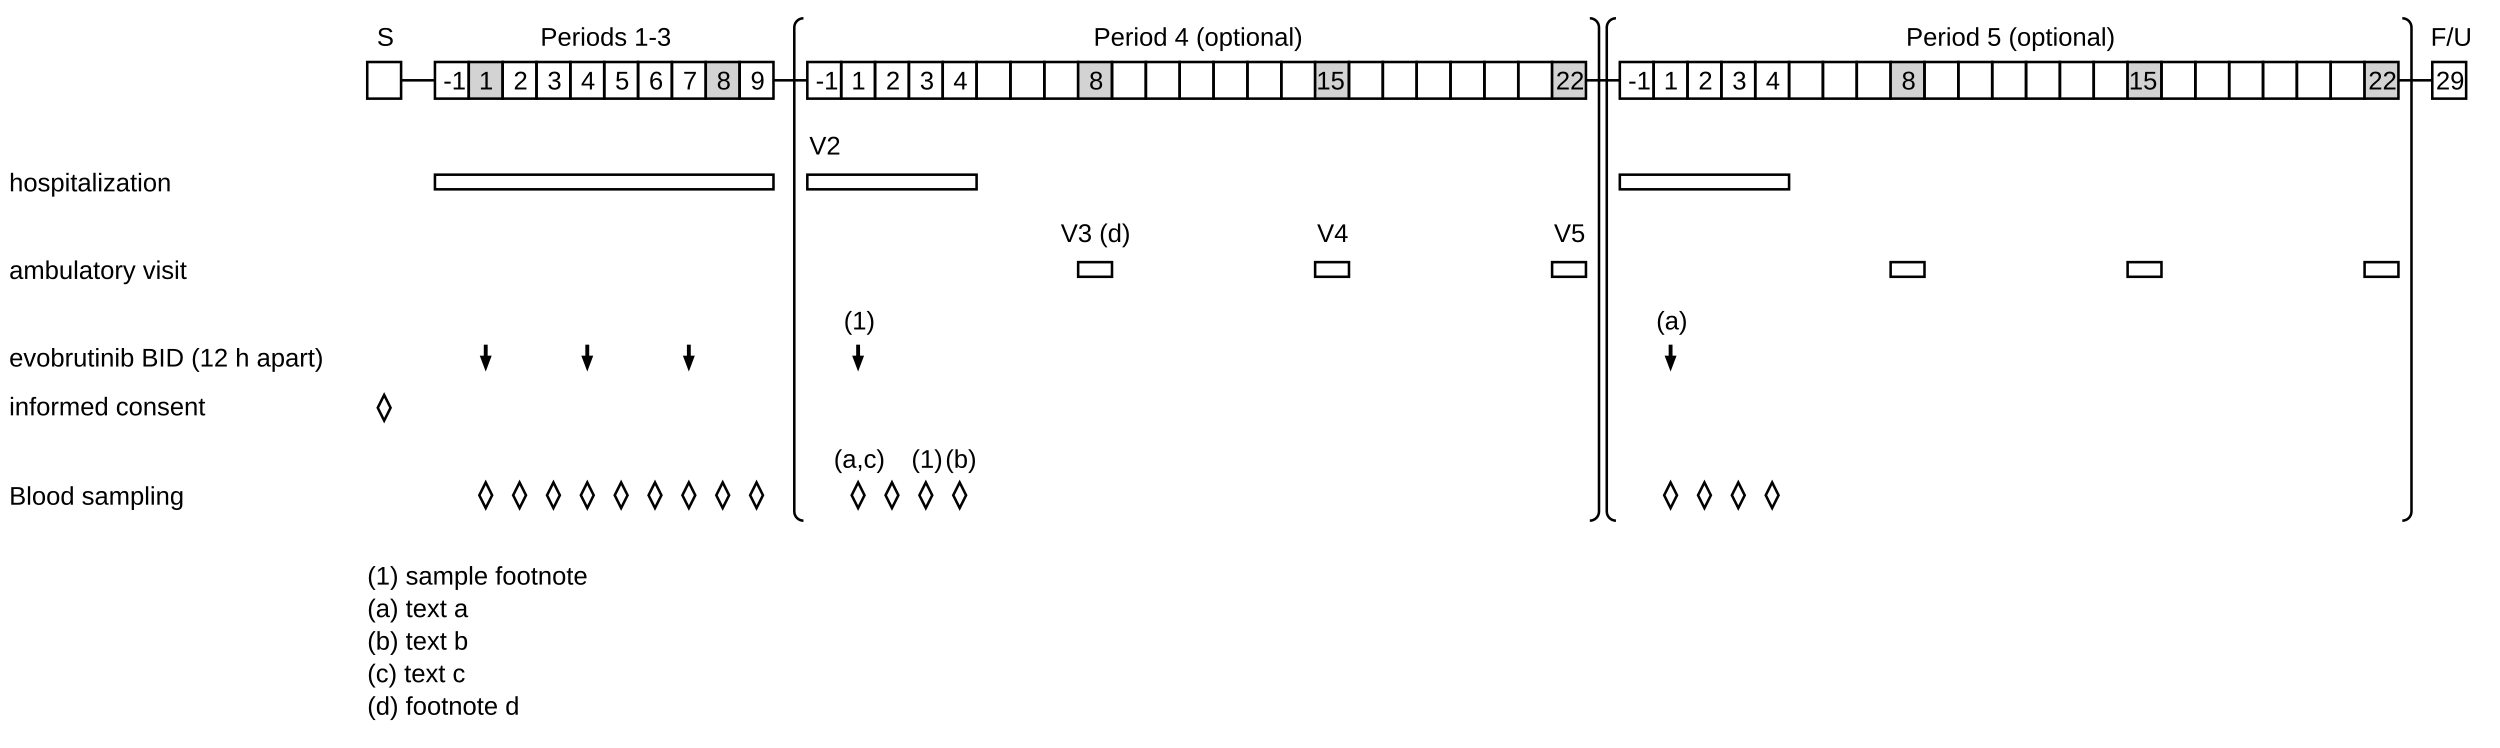
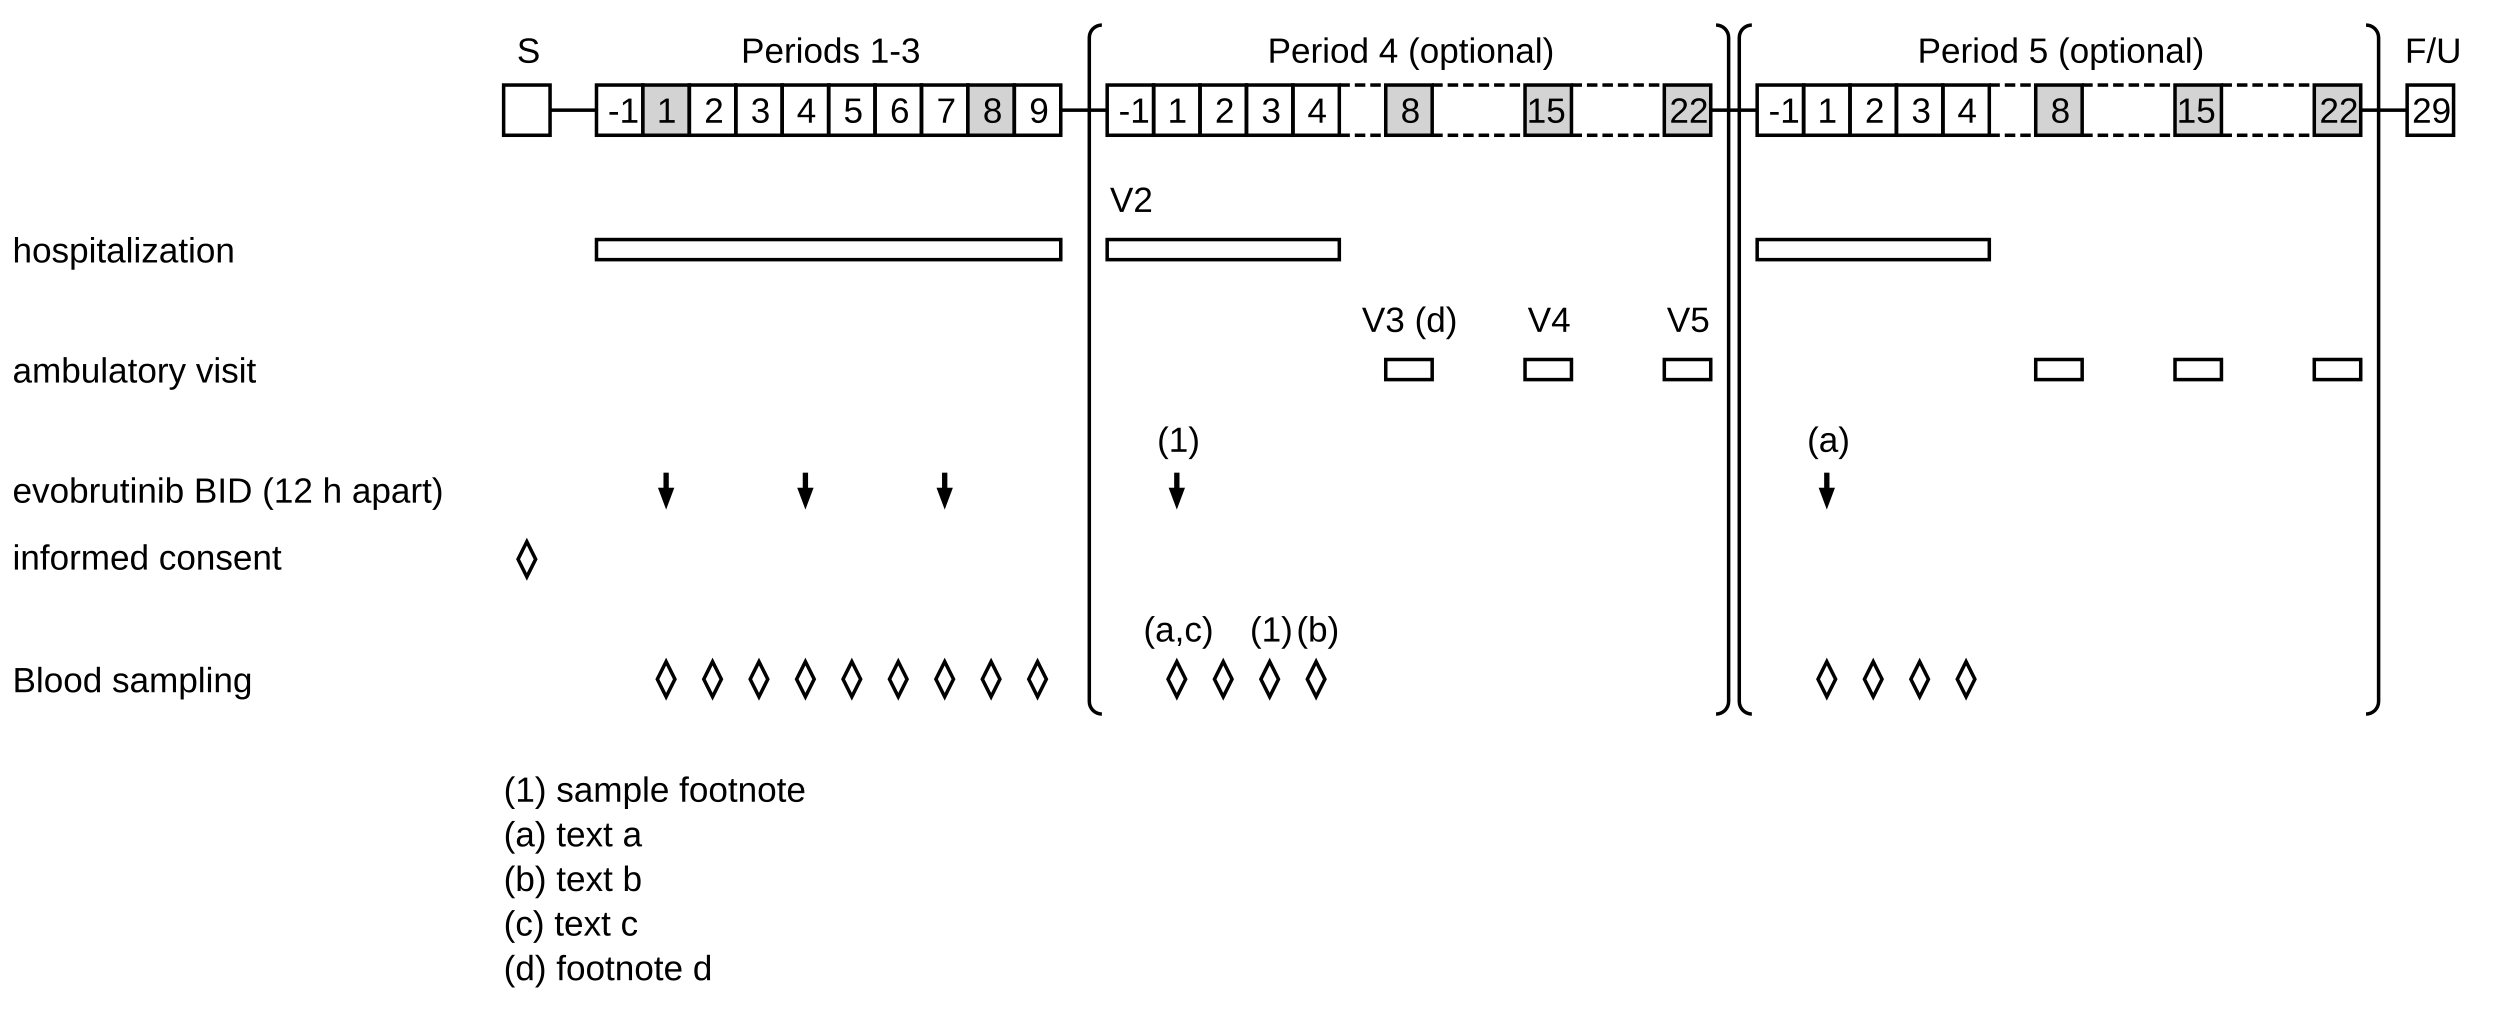
- <svg xmlns="http://www.w3.org/2000/svg" width="1368.06" height="408.913">
+ <svg xmlns="http://www.w3.org/2000/svg" width="997.552" height="408.913">
  <style>text {font-family: Arial; font-size: 14px ;}</style>
-   <path d="M884.273, 10.0 A5.011, 5.011 0 0,0 879.263, 15.011L879.263, 279.906 A5.011, 5.011 0 0,0 884.273 284.917" style="stroke: black; stroke-width:1.4; fill:none" />
-   <path d="M1314.609, 10.0 A5.011, 5.011 0 0,1 1319.62, 15.011L1319.62, 279.906 A5.011, 5.011 0 0,1 1314.609 284.917" style="stroke: black; stroke-width:1.4; fill:none" />
+   <path d="M699.02, 10.0 A5.011, 5.011 0 0,0 694.009, 15.011L694.009, 279.906 A5.011, 5.011 0 0,0 699.02 284.917" style="stroke: black; stroke-width:1.4; fill:none" />
+   <path d="M944.102, 10.0 A5.011, 5.011 0 0,1 949.112, 15.011L949.112, 279.906 A5.011, 5.011 0 0,1 944.102 284.917" style="stroke: black; stroke-width:1.4; fill:none" />
  <path d="M439.664, 10.0 A5.011, 5.011 0 0,0 434.653, 15.011L434.653, 279.906 A5.011, 5.011 0 0,0 439.664 284.917" style="stroke: black; stroke-width:1.4; fill:none" />
-   <path d="M870.0, 10.0 A5.011, 5.011 0 0,1 875.011, 15.011L875.011, 279.906 A5.011, 5.011 0 0,1 870.0 284.917" style="stroke: black; stroke-width:1.4; fill:none" />
+   <path d="M684.746, 10.0 A5.011, 5.011 0 0,1 689.757, 15.011L689.757, 279.906 A5.011, 5.011 0 0,1 684.746 284.917" style="stroke: black; stroke-width:1.4; fill:none" />
  <text x="206.234" y="25.032">S</text>
  <text x="295.699" y="25.032">Periods 1-3</text>
-   <text x="598.425" y="25.032">Period 4 (optional)</text>
-   <text x="1043.035" y="25.032">Period 5 (optional)</text>
-   <text x="1330.134" y="25.032">F/U</text>
+   <text x="505.798" y="25.032">Period 4 (optional)</text>
+   <text x="765.154" y="25.032">Period 5 (optional)</text>
+   <text x="959.626" y="25.032">F/U</text>
  <rect x="200.96" y="33.932" width="18.525" height="20.043" style="stroke:black;  stroke-width:1.4; fill:none;" />
  <text x="210.223" y="48.964" />
  <line x1="219.485" y1="43.953" x2="238.011" y2="43.953" style="stroke:black; stroke-width:1.4; " />
  <rect x="238.011" y="33.932" width="18.525" height="20.043" style="stroke:black;  stroke-width:1.4; fill:none;" />
  <text x="242.557" y="48.964">-1</text>
  <rect x="256.536" y="33.932" width="18.525" height="20.043" style="stroke:black;  stroke-width:0; fill:lightgray;" />
  <rect x="256.536" y="33.932" width="18.525" height="20.043" style="stroke:black;  stroke-width:1.4; fill:none;" />
  <text x="262.107" y="48.964">1</text>
  <rect x="275.062" y="33.932" width="18.525" height="20.043" style="stroke:black;  stroke-width:1.4; fill:none;" />
  <text x="281.005" y="48.964">2</text>
  <rect x="293.587" y="33.932" width="18.525" height="20.043" style="stroke:black;  stroke-width:1.4; fill:none;" />
  <text x="299.568" y="48.964">3</text>
  <rect x="312.112" y="33.932" width="18.525" height="20.043" style="stroke:black;  stroke-width:1.4; fill:none;" />
  <text x="317.909" y="48.964">4</text>
  <rect x="330.638" y="33.932" width="18.525" height="20.043" style="stroke:black;  stroke-width:1.4; fill:none;" />
  <text x="336.578" y="48.964">5</text>
  <rect x="349.163" y="33.932" width="18.525" height="20.043" style="stroke:black;  stroke-width:1.4; fill:none;" />
  <text x="355.117" y="48.964">6</text>
  <rect x="367.688" y="33.932" width="18.525" height="20.043" style="stroke:black;  stroke-width:1.4; fill:none;" />
  <text x="373.708" y="48.964">7</text>
  <rect x="386.214" y="33.932" width="18.525" height="20.043" style="stroke:black;  stroke-width:0; fill:lightgray;" />
  <rect x="386.214" y="33.932" width="18.525" height="20.043" style="stroke:black;  stroke-width:1.4; fill:none;" />
  <text x="392.175" y="48.964">8</text>
  <rect x="404.739" y="33.932" width="18.525" height="20.043" style="stroke:black;  stroke-width:1.4; fill:none;" />
  <text x="410.707" y="48.964">9</text>
  <line x1="423.265" y1="43.953" x2="441.79" y2="43.953" style="stroke:black; stroke-width:1.4; " />
  <rect x="441.79" y="33.932" width="18.525" height="20.043" style="stroke:black;  stroke-width:1.4; fill:none;" />
  <text x="446.336" y="48.964">-1</text>
  <rect x="460.315" y="33.932" width="18.525" height="20.043" style="stroke:black;  stroke-width:1.4; fill:none;" />
  <text x="465.887" y="48.964">1</text>
  <rect x="478.841" y="33.932" width="18.525" height="20.043" style="stroke:black;  stroke-width:1.4; fill:none;" />
  <text x="484.785" y="48.964">2</text>
  <rect x="497.366" y="33.932" width="18.525" height="20.043" style="stroke:black;  stroke-width:1.4; fill:none;" />
  <text x="503.348" y="48.964">3</text>
  <rect x="515.892" y="33.932" width="18.525" height="20.043" style="stroke:black;  stroke-width:1.4; fill:none;" />
  <text x="521.688" y="48.964">4</text>
-   <rect x="534.417" y="33.932" width="18.525" height="20.043" style="stroke:black;  stroke-width:1.4; fill:none;" />
+   <line x1="534.417" y1="33.932" x2="540.592" y2="33.932" style="stroke:black; stroke-width:1.4; stroke-dasharray: 4.2 4.2" />
+   <line x1="534.417" y1="53.975" x2="540.592" y2="53.975" style="stroke:black; stroke-width:1.4; stroke-dasharray: 4.2 4.2" />
+   <text x="537.505" y="48.964" />
+   <line x1="540.592" y1="33.932" x2="546.767" y2="33.932" style="stroke:black; stroke-width:1.4; stroke-dasharray: 4.2 4.2" />
+   <line x1="540.592" y1="53.975" x2="546.767" y2="53.975" style="stroke:black; stroke-width:1.4; stroke-dasharray: 4.2 4.2" />
  <text x="543.68" y="48.964" />
+   <line x1="546.767" y1="33.932" x2="552.942" y2="33.932" style="stroke:black; stroke-width:1.4; stroke-dasharray: 4.2 4.2" />
+   <line x1="546.767" y1="53.975" x2="552.942" y2="53.975" style="stroke:black; stroke-width:1.4; stroke-dasharray: 4.2 4.2" />
+   <text x="549.855" y="48.964" />
+   <rect x="552.942" y="33.932" width="18.525" height="20.043" style="stroke:black;  stroke-width:0; fill:lightgray;" />
  <rect x="552.942" y="33.932" width="18.525" height="20.043" style="stroke:black;  stroke-width:1.4; fill:none;" />
-   <text x="562.205" y="48.964" />
-   <rect x="571.468" y="33.932" width="18.525" height="20.043" style="stroke:black;  stroke-width:1.4; fill:none;" />
+   <text x="558.903" y="48.964">8</text>
+   <line x1="571.468" y1="33.932" x2="577.643" y2="33.932" style="stroke:black; stroke-width:1.4; stroke-dasharray: 4.2 4.2" />
+   <line x1="571.468" y1="53.975" x2="577.643" y2="53.975" style="stroke:black; stroke-width:1.4; stroke-dasharray: 4.2 4.2" />
+   <text x="574.555" y="48.964" />
+   <line x1="577.643" y1="33.932" x2="583.818" y2="33.932" style="stroke:black; stroke-width:1.4; stroke-dasharray: 4.2 4.2" />
+   <line x1="577.643" y1="53.975" x2="583.818" y2="53.975" style="stroke:black; stroke-width:1.4; stroke-dasharray: 4.2 4.2" />
  <text x="580.73" y="48.964" />
-   <rect x="589.993" y="33.932" width="18.525" height="20.043" style="stroke:black;  stroke-width:0; fill:lightgray;" />
-   <rect x="589.993" y="33.932" width="18.525" height="20.043" style="stroke:black;  stroke-width:1.4; fill:none;" />
-   <text x="595.954" y="48.964">8</text>
+   <line x1="583.818" y1="33.932" x2="589.993" y2="33.932" style="stroke:black; stroke-width:1.4; stroke-dasharray: 4.2 4.2" />
+   <line x1="583.818" y1="53.975" x2="589.993" y2="53.975" style="stroke:black; stroke-width:1.4; stroke-dasharray: 4.2 4.2" />
+   <text x="586.906" y="48.964" />
+   <line x1="589.993" y1="33.932" x2="596.168" y2="33.932" style="stroke:black; stroke-width:1.4; stroke-dasharray: 4.2 4.2" />
+   <line x1="589.993" y1="53.975" x2="596.168" y2="53.975" style="stroke:black; stroke-width:1.4; stroke-dasharray: 4.2 4.2" />
+   <text x="593.081" y="48.964" />
+   <line x1="596.168" y1="33.932" x2="602.343" y2="33.932" style="stroke:black; stroke-width:1.4; stroke-dasharray: 4.2 4.2" />
+   <line x1="596.168" y1="53.975" x2="602.343" y2="53.975" style="stroke:black; stroke-width:1.4; stroke-dasharray: 4.2 4.2" />
+   <text x="599.256" y="48.964" />
+   <line x1="602.343" y1="33.932" x2="608.519" y2="33.932" style="stroke:black; stroke-width:1.4; stroke-dasharray: 4.2 4.2" />
+   <line x1="602.343" y1="53.975" x2="608.519" y2="53.975" style="stroke:black; stroke-width:1.4; stroke-dasharray: 4.2 4.2" />
+   <text x="605.431" y="48.964" />
+   <rect x="608.519" y="33.932" width="18.525" height="20.043" style="stroke:black;  stroke-width:0; fill:lightgray;" />
  <rect x="608.519" y="33.932" width="18.525" height="20.043" style="stroke:black;  stroke-width:1.4; fill:none;" />
-   <text x="617.781" y="48.964" />
-   <rect x="627.044" y="33.932" width="18.525" height="20.043" style="stroke:black;  stroke-width:1.4; fill:none;" />
+   <text x="609.192" y="48.964">15</text>
+   <line x1="627.044" y1="33.932" x2="633.219" y2="33.932" style="stroke:black; stroke-width:1.4; stroke-dasharray: 4.2 4.2" />
+   <line x1="627.044" y1="53.975" x2="633.219" y2="53.975" style="stroke:black; stroke-width:1.4; stroke-dasharray: 4.2 4.2" />
+   <text x="630.132" y="48.964" />
+   <line x1="633.219" y1="33.932" x2="639.394" y2="33.932" style="stroke:black; stroke-width:1.4; stroke-dasharray: 4.2 4.2" />
+   <line x1="633.219" y1="53.975" x2="639.394" y2="53.975" style="stroke:black; stroke-width:1.4; stroke-dasharray: 4.2 4.2" />
  <text x="636.307" y="48.964" />
-   <rect x="645.569" y="33.932" width="18.525" height="20.043" style="stroke:black;  stroke-width:1.4; fill:none;" />
+   <line x1="639.394" y1="33.932" x2="645.569" y2="33.932" style="stroke:black; stroke-width:1.4; stroke-dasharray: 4.2 4.2" />
+   <line x1="639.394" y1="53.975" x2="645.569" y2="53.975" style="stroke:black; stroke-width:1.4; stroke-dasharray: 4.2 4.2" />
+   <text x="642.482" y="48.964" />
+   <line x1="645.569" y1="33.932" x2="651.744" y2="33.932" style="stroke:black; stroke-width:1.4; stroke-dasharray: 4.2 4.2" />
+   <line x1="645.569" y1="53.975" x2="651.744" y2="53.975" style="stroke:black; stroke-width:1.4; stroke-dasharray: 4.2 4.2" />
+   <text x="648.657" y="48.964" />
+   <line x1="651.744" y1="33.932" x2="657.92" y2="33.932" style="stroke:black; stroke-width:1.4; stroke-dasharray: 4.2 4.2" />
+   <line x1="651.744" y1="53.975" x2="657.92" y2="53.975" style="stroke:black; stroke-width:1.4; stroke-dasharray: 4.2 4.2" />
  <text x="654.832" y="48.964" />
+   <line x1="657.92" y1="33.932" x2="664.095" y2="33.932" style="stroke:black; stroke-width:1.4; stroke-dasharray: 4.2 4.2" />
+   <line x1="657.92" y1="53.975" x2="664.095" y2="53.975" style="stroke:black; stroke-width:1.4; stroke-dasharray: 4.2 4.2" />
+   <text x="661.007" y="48.964" />
+   <rect x="664.095" y="33.932" width="18.525" height="20.043" style="stroke:black;  stroke-width:0; fill:lightgray;" />
  <rect x="664.095" y="33.932" width="18.525" height="20.043" style="stroke:black;  stroke-width:1.4; fill:none;" />
-   <text x="673.357" y="48.964" />
-   <rect x="682.62" y="33.932" width="18.525" height="20.043" style="stroke:black;  stroke-width:1.4; fill:none;" />
-   <text x="691.883" y="48.964" />
+   <text x="666.146" y="48.964">22</text>
+   <line x1="682.62" y1="43.953" x2="701.146" y2="43.953" style="stroke:black; stroke-width:1.4; " />
  <rect x="701.146" y="33.932" width="18.525" height="20.043" style="stroke:black;  stroke-width:1.4; fill:none;" />
-   <text x="710.408" y="48.964" />
-   <rect x="719.671" y="33.932" width="18.525" height="20.043" style="stroke:black;  stroke-width:0; fill:lightgray;" />
+   <text x="705.691" y="48.964">-1</text>
  <rect x="719.671" y="33.932" width="18.525" height="20.043" style="stroke:black;  stroke-width:1.4; fill:none;" />
-   <text x="720.344" y="48.964">15</text>
+   <text x="725.242" y="48.964">1</text>
  <rect x="738.196" y="33.932" width="18.525" height="20.043" style="stroke:black;  stroke-width:1.4; fill:none;" />
-   <text x="747.459" y="48.964" />
+   <text x="744.14" y="48.964">2</text>
  <rect x="756.722" y="33.932" width="18.525" height="20.043" style="stroke:black;  stroke-width:1.4; fill:none;" />
-   <text x="765.984" y="48.964" />
+   <text x="762.703" y="48.964">3</text>
  <rect x="775.247" y="33.932" width="18.525" height="20.043" style="stroke:black;  stroke-width:1.4; fill:none;" />
-   <text x="784.51" y="48.964" />
-   <rect x="793.772" y="33.932" width="18.525" height="20.043" style="stroke:black;  stroke-width:1.4; fill:none;" />
+   <text x="781.044" y="48.964">4</text>
+   <line x1="793.772" y1="33.932" x2="799.948" y2="33.932" style="stroke:black; stroke-width:1.4; stroke-dasharray: 4.2 4.2" />
+   <line x1="793.772" y1="53.975" x2="799.948" y2="53.975" style="stroke:black; stroke-width:1.4; stroke-dasharray: 4.2 4.2" />
+   <text x="796.86" y="48.964" />
+   <line x1="799.948" y1="33.932" x2="806.123" y2="33.932" style="stroke:black; stroke-width:1.4; stroke-dasharray: 4.2 4.2" />
+   <line x1="799.948" y1="53.975" x2="806.123" y2="53.975" style="stroke:black; stroke-width:1.4; stroke-dasharray: 4.2 4.2" />
  <text x="803.035" y="48.964" />
+   <line x1="806.123" y1="33.932" x2="812.298" y2="33.932" style="stroke:black; stroke-width:1.4; stroke-dasharray: 4.2 4.2" />
+   <line x1="806.123" y1="53.975" x2="812.298" y2="53.975" style="stroke:black; stroke-width:1.4; stroke-dasharray: 4.2 4.2" />
+   <text x="809.21" y="48.964" />
+   <rect x="812.298" y="33.932" width="18.525" height="20.043" style="stroke:black;  stroke-width:0; fill:lightgray;" />
  <rect x="812.298" y="33.932" width="18.525" height="20.043" style="stroke:black;  stroke-width:1.4; fill:none;" />
-   <text x="821.561" y="48.964" />
-   <rect x="830.823" y="33.932" width="18.525" height="20.043" style="stroke:black;  stroke-width:1.4; fill:none;" />
+   <text x="818.259" y="48.964">8</text>
+   <line x1="830.823" y1="33.932" x2="836.998" y2="33.932" style="stroke:black; stroke-width:1.4; stroke-dasharray: 4.2 4.2" />
+   <line x1="830.823" y1="53.975" x2="836.998" y2="53.975" style="stroke:black; stroke-width:1.4; stroke-dasharray: 4.2 4.2" />
+   <text x="833.911" y="48.964" />
+   <line x1="836.998" y1="33.932" x2="843.174" y2="33.932" style="stroke:black; stroke-width:1.4; stroke-dasharray: 4.2 4.2" />
+   <line x1="836.998" y1="53.975" x2="843.174" y2="53.975" style="stroke:black; stroke-width:1.4; stroke-dasharray: 4.2 4.2" />
  <text x="840.086" y="48.964" />
-   <rect x="849.349" y="33.932" width="18.525" height="20.043" style="stroke:black;  stroke-width:0; fill:lightgray;" />
-   <rect x="849.349" y="33.932" width="18.525" height="20.043" style="stroke:black;  stroke-width:1.4; fill:none;" />
-   <text x="851.399" y="48.964">22</text>
-   <line x1="867.874" y1="43.953" x2="886.399" y2="43.953" style="stroke:black; stroke-width:1.4; " />
-   <rect x="886.399" y="33.932" width="18.525" height="20.043" style="stroke:black;  stroke-width:1.4; fill:none;" />
-   <text x="890.945" y="48.964">-1</text>
-   <rect x="904.925" y="33.932" width="18.525" height="20.043" style="stroke:black;  stroke-width:1.4; fill:none;" />
-   <text x="910.496" y="48.964">1</text>
+   <line x1="843.174" y1="33.932" x2="849.349" y2="33.932" style="stroke:black; stroke-width:1.4; stroke-dasharray: 4.2 4.2" />
+   <line x1="843.174" y1="53.975" x2="849.349" y2="53.975" style="stroke:black; stroke-width:1.4; stroke-dasharray: 4.2 4.2" />
+   <text x="846.261" y="48.964" />
+   <line x1="849.349" y1="33.932" x2="855.524" y2="33.932" style="stroke:black; stroke-width:1.4; stroke-dasharray: 4.2 4.2" />
+   <line x1="849.349" y1="53.975" x2="855.524" y2="53.975" style="stroke:black; stroke-width:1.4; stroke-dasharray: 4.2 4.2" />
+   <text x="852.436" y="48.964" />
+   <line x1="855.524" y1="33.932" x2="861.699" y2="33.932" style="stroke:black; stroke-width:1.4; stroke-dasharray: 4.2 4.2" />
+   <line x1="855.524" y1="53.975" x2="861.699" y2="53.975" style="stroke:black; stroke-width:1.4; stroke-dasharray: 4.2 4.2" />
+   <text x="858.611" y="48.964" />
+   <line x1="861.699" y1="33.932" x2="867.874" y2="33.932" style="stroke:black; stroke-width:1.4; stroke-dasharray: 4.2 4.2" />
+   <line x1="861.699" y1="53.975" x2="867.874" y2="53.975" style="stroke:black; stroke-width:1.4; stroke-dasharray: 4.2 4.2" />
+   <text x="864.786" y="48.964" />
+   <rect x="867.874" y="33.932" width="18.525" height="20.043" style="stroke:black;  stroke-width:0; fill:lightgray;" />
+   <rect x="867.874" y="33.932" width="18.525" height="20.043" style="stroke:black;  stroke-width:1.4; fill:none;" />
+   <text x="868.547" y="48.964">15</text>
+   <line x1="886.399" y1="33.932" x2="892.575" y2="33.932" style="stroke:black; stroke-width:1.4; stroke-dasharray: 4.2 4.2" />
+   <line x1="886.399" y1="53.975" x2="892.575" y2="53.975" style="stroke:black; stroke-width:1.4; stroke-dasharray: 4.2 4.2" />
+   <text x="889.487" y="48.964" />
+   <line x1="892.575" y1="33.932" x2="898.75" y2="33.932" style="stroke:black; stroke-width:1.4; stroke-dasharray: 4.2 4.2" />
+   <line x1="892.575" y1="53.975" x2="898.75" y2="53.975" style="stroke:black; stroke-width:1.4; stroke-dasharray: 4.2 4.2" />
+   <text x="895.662" y="48.964" />
+   <line x1="898.75" y1="33.932" x2="904.925" y2="33.932" style="stroke:black; stroke-width:1.4; stroke-dasharray: 4.2 4.2" />
+   <line x1="898.75" y1="53.975" x2="904.925" y2="53.975" style="stroke:black; stroke-width:1.4; stroke-dasharray: 4.2 4.2" />
+   <text x="901.837" y="48.964" />
+   <line x1="904.925" y1="33.932" x2="911.1" y2="33.932" style="stroke:black; stroke-width:1.4; stroke-dasharray: 4.2 4.2" />
+   <line x1="904.925" y1="53.975" x2="911.1" y2="53.975" style="stroke:black; stroke-width:1.4; stroke-dasharray: 4.2 4.2" />
+   <text x="908.012" y="48.964" />
+   <line x1="911.1" y1="33.932" x2="917.275" y2="33.932" style="stroke:black; stroke-width:1.4; stroke-dasharray: 4.2 4.2" />
+   <line x1="911.1" y1="53.975" x2="917.275" y2="53.975" style="stroke:black; stroke-width:1.4; stroke-dasharray: 4.2 4.2" />
+   <text x="914.188" y="48.964" />
+   <line x1="917.275" y1="33.932" x2="923.45" y2="33.932" style="stroke:black; stroke-width:1.4; stroke-dasharray: 4.2 4.2" />
+   <line x1="917.275" y1="53.975" x2="923.45" y2="53.975" style="stroke:black; stroke-width:1.4; stroke-dasharray: 4.2 4.2" />
+   <text x="920.363" y="48.964" />
+   <rect x="923.45" y="33.932" width="18.525" height="20.043" style="stroke:black;  stroke-width:0; fill:lightgray;" />
  <rect x="923.45" y="33.932" width="18.525" height="20.043" style="stroke:black;  stroke-width:1.4; fill:none;" />
-   <text x="929.394" y="48.964">2</text>
-   <rect x="941.976" y="33.932" width="18.525" height="20.043" style="stroke:black;  stroke-width:1.4; fill:none;" />
-   <text x="947.957" y="48.964">3</text>
+   <text x="925.501" y="48.964">22</text>
+   <line x1="941.976" y1="43.953" x2="960.501" y2="43.953" style="stroke:black; stroke-width:1.4; " />
  <rect x="960.501" y="33.932" width="18.525" height="20.043" style="stroke:black;  stroke-width:1.4; fill:none;" />
-   <text x="966.298" y="48.964">4</text>
-   <rect x="979.026" y="33.932" width="18.525" height="20.043" style="stroke:black;  stroke-width:1.4; fill:none;" />
-   <text x="988.289" y="48.964" />
-   <rect x="997.552" y="33.932" width="18.525" height="20.043" style="stroke:black;  stroke-width:1.4; fill:none;" />
-   <text x="1006.814" y="48.964" />
-   <rect x="1016.077" y="33.932" width="18.525" height="20.043" style="stroke:black;  stroke-width:1.4; fill:none;" />
-   <text x="1025.34" y="48.964" />
-   <rect x="1034.603" y="33.932" width="18.525" height="20.043" style="stroke:black;  stroke-width:0; fill:lightgray;" />
-   <rect x="1034.603" y="33.932" width="18.525" height="20.043" style="stroke:black;  stroke-width:1.4; fill:none;" />
-   <text x="1040.563" y="48.964">8</text>
-   <rect x="1053.128" y="33.932" width="18.525" height="20.043" style="stroke:black;  stroke-width:1.4; fill:none;" />
-   <text x="1062.391" y="48.964" />
-   <rect x="1071.653" y="33.932" width="18.525" height="20.043" style="stroke:black;  stroke-width:1.4; fill:none;" />
-   <text x="1080.916" y="48.964" />
-   <rect x="1090.179" y="33.932" width="18.525" height="20.043" style="stroke:black;  stroke-width:1.4; fill:none;" />
-   <text x="1099.441" y="48.964" />
-   <rect x="1108.704" y="33.932" width="18.525" height="20.043" style="stroke:black;  stroke-width:1.4; fill:none;" />
-   <text x="1117.967" y="48.964" />
-   <rect x="1127.229" y="33.932" width="18.525" height="20.043" style="stroke:black;  stroke-width:1.4; fill:none;" />
-   <text x="1136.492" y="48.964" />
-   <rect x="1145.755" y="33.932" width="18.525" height="20.043" style="stroke:black;  stroke-width:1.4; fill:none;" />
-   <text x="1155.018" y="48.964" />
-   <rect x="1164.28" y="33.932" width="18.525" height="20.043" style="stroke:black;  stroke-width:0; fill:lightgray;" />
-   <rect x="1164.28" y="33.932" width="18.525" height="20.043" style="stroke:black;  stroke-width:1.4; fill:none;" />
-   <text x="1164.954" y="48.964">15</text>
-   <rect x="1182.806" y="33.932" width="18.525" height="20.043" style="stroke:black;  stroke-width:1.4; fill:none;" />
-   <text x="1192.068" y="48.964" />
-   <rect x="1201.331" y="33.932" width="18.525" height="20.043" style="stroke:black;  stroke-width:1.4; fill:none;" />
-   <text x="1210.594" y="48.964" />
-   <rect x="1219.856" y="33.932" width="18.525" height="20.043" style="stroke:black;  stroke-width:1.4; fill:none;" />
-   <text x="1229.119" y="48.964" />
-   <rect x="1238.382" y="33.932" width="18.525" height="20.043" style="stroke:black;  stroke-width:1.4; fill:none;" />
-   <text x="1247.645" y="48.964" />
-   <rect x="1256.907" y="33.932" width="18.525" height="20.043" style="stroke:black;  stroke-width:1.4; fill:none;" />
-   <text x="1266.17" y="48.964" />
-   <rect x="1275.433" y="33.932" width="18.525" height="20.043" style="stroke:black;  stroke-width:1.4; fill:none;" />
-   <text x="1284.695" y="48.964" />
-   <rect x="1293.958" y="33.932" width="18.525" height="20.043" style="stroke:black;  stroke-width:0; fill:lightgray;" />
-   <rect x="1293.958" y="33.932" width="18.525" height="20.043" style="stroke:black;  stroke-width:1.4; fill:none;" />
-   <text x="1296.009" y="48.964">22</text>
-   <line x1="1312.483" y1="43.953" x2="1331.009" y2="43.953" style="stroke:black; stroke-width:1.4; " />
-   <rect x="1331.009" y="33.932" width="18.525" height="20.043" style="stroke:black;  stroke-width:1.4; fill:none;" />
-   <text x="1332.998" y="48.964">29</text>
+   <text x="962.49" y="48.964">29</text>
  <text x="442.891" y="84.563">V2</text>
  <text x="469.578" y="84.563" />
  <text x="488.104" y="84.563" />
  <text x="506.629" y="84.563" />
  <text x="525.154" y="84.563" />
+   <text x="537.505" y="84.563" />
  <text x="543.68" y="84.563" />
+   <text x="549.855" y="84.563" />
  <text x="562.205" y="84.563" />
+   <text x="574.555" y="84.563" />
  <text x="580.73" y="84.563" />
+   <text x="586.906" y="84.563" />
+   <text x="593.081" y="84.563" />
  <text x="599.256" y="84.563" />
+   <text x="605.431" y="84.563" />
  <text x="617.781" y="84.563" />
+   <text x="630.132" y="84.563" />
  <text x="636.307" y="84.563" />
+   <text x="642.482" y="84.563" />
+   <text x="648.657" y="84.563" />
  <text x="654.832" y="84.563" />
+   <text x="661.007" y="84.563" />
  <text x="673.357" y="84.563" />
-   <text x="691.883" y="84.563" />
-   <text x="710.408" y="84.563" />
-   <text x="728.934" y="84.563" />
-   <text x="747.459" y="84.563" />
-   <text x="765.984" y="84.563" />
-   <text x="784.51" y="84.563" />
-   <text x="803.035" y="84.563" />
-   <text x="821.561" y="84.563" />
-   <text x="840.086" y="84.563" />
-   <text x="858.611" y="84.563" />
  <text x="5" y="104.716">hospitalization</text>
  <rect x="238.011" y="95.586" width="185.254" height="8.017" style="stroke:black;  stroke-width:1.4; fill:none;" />
  <rect x="441.79" y="95.586" width="92.627" height="8.017" style="stroke:black;  stroke-width:1.4; fill:none;" />
-   <rect x="886.399" y="95.586" width="92.627" height="8.017" style="stroke:black;  stroke-width:1.4; fill:none;" />
+   <rect x="701.146" y="95.586" width="92.627" height="8.017" style="stroke:black;  stroke-width:1.4; fill:none;" />
  <text x="451.053" y="132.426" />
  <text x="469.578" y="132.426" />
  <text x="488.104" y="132.426" />
  <text x="506.629" y="132.426" />
  <text x="525.154" y="132.426" />
+   <text x="537.505" y="132.426" />
  <text x="543.68" y="132.426" />
-   <text x="562.205" y="132.426" />
+   <text x="549.855" y="132.426" />
+   <text x="543.427" y="132.426">V3 (d)</text>
+   <text x="574.555" y="132.426" />
  <text x="580.73" y="132.426" />
-   <text x="580.478" y="132.426">V3 (d)</text>
-   <text x="617.781" y="132.426" />
+   <text x="586.906" y="132.426" />
+   <text x="593.081" y="132.426" />
+   <text x="599.256" y="132.426" />
+   <text x="605.431" y="132.426" />
+   <text x="609.588" y="132.426">V4</text>
+   <text x="630.132" y="132.426" />
  <text x="636.307" y="132.426" />
+   <text x="642.482" y="132.426" />
+   <text x="648.657" y="132.426" />
  <text x="654.832" y="132.426" />
-   <text x="673.357" y="132.426" />
-   <text x="691.883" y="132.426" />
-   <text x="710.408" y="132.426" />
-   <text x="720.741" y="132.426">V4</text>
-   <text x="747.459" y="132.426" />
-   <text x="765.984" y="132.426" />
-   <text x="784.51" y="132.426" />
-   <text x="803.035" y="132.426" />
-   <text x="821.561" y="132.426" />
-   <text x="840.086" y="132.426" />
-   <text x="850.36" y="132.426">V5</text>
+   <text x="661.007" y="132.426" />
+   <text x="665.106" y="132.426">V5</text>
  <text x="5" y="152.646">ambulatory visit</text>
-   <rect x="589.993" y="143.45" width="18.525" height="8.017" style="stroke:black;  stroke-width:1.4; fill:none;" />
-   <rect x="719.671" y="143.45" width="18.525" height="8.017" style="stroke:black;  stroke-width:1.4; fill:none;" />
-   <rect x="849.349" y="143.45" width="18.525" height="8.017" style="stroke:black;  stroke-width:1.4; fill:none;" />
-   <rect x="1034.603" y="143.45" width="18.525" height="8.017" style="stroke:black;  stroke-width:1.4; fill:none;" />
-   <rect x="1164.28" y="143.45" width="18.525" height="8.017" style="stroke:black;  stroke-width:1.4; fill:none;" />
-   <rect x="1293.958" y="143.45" width="18.525" height="8.017" style="stroke:black;  stroke-width:1.4; fill:none;" />
+   <rect x="552.942" y="143.45" width="18.525" height="8.017" style="stroke:black;  stroke-width:1.4; fill:none;" />
+   <rect x="608.519" y="143.45" width="18.525" height="8.017" style="stroke:black;  stroke-width:1.4; fill:none;" />
+   <rect x="664.095" y="143.45" width="18.525" height="8.017" style="stroke:black;  stroke-width:1.4; fill:none;" />
+   <rect x="812.298" y="143.45" width="18.525" height="8.017" style="stroke:black;  stroke-width:1.4; fill:none;" />
+   <rect x="867.874" y="143.45" width="18.525" height="8.017" style="stroke:black;  stroke-width:1.4; fill:none;" />
+   <rect x="923.45" y="143.45" width="18.525" height="8.017" style="stroke:black;  stroke-width:1.4; fill:none;" />
  <text x="451.053" y="180.29" />
  <text x="461.7" y="180.29"> (1)</text>
  <text x="488.104" y="180.29" />
  <text x="506.629" y="180.29" />
  <text x="525.154" y="180.29" />
+   <text x="537.505" y="180.29" />
  <text x="543.68" y="180.29" />
+   <text x="549.855" y="180.29" />
  <text x="562.205" y="180.29" />
+   <text x="574.555" y="180.29" />
  <text x="580.73" y="180.29" />
+   <text x="586.906" y="180.29" />
+   <text x="593.081" y="180.29" />
  <text x="599.256" y="180.29" />
+   <text x="605.431" y="180.29" />
  <text x="617.781" y="180.29" />
+   <text x="630.132" y="180.29" />
  <text x="636.307" y="180.29" />
+   <text x="642.482" y="180.29" />
+   <text x="648.657" y="180.29" />
  <text x="654.832" y="180.29" />
+   <text x="661.007" y="180.29" />
  <text x="673.357" y="180.29" />
-   <text x="691.883" y="180.29" />
  <text x="710.408" y="180.29" />
-   <text x="728.934" y="180.29" />
+   <text x="721.055" y="180.29"> (a)</text>
  <text x="747.459" y="180.29" />
  <text x="765.984" y="180.29" />
  <text x="784.51" y="180.29" />
+   <text x="796.86" y="180.29" />
  <text x="803.035" y="180.29" />
+   <text x="809.21" y="180.29" />
  <text x="821.561" y="180.29" />
+   <text x="833.911" y="180.29" />
  <text x="840.086" y="180.29" />
+   <text x="846.261" y="180.29" />
+   <text x="852.436" y="180.29" />
  <text x="858.611" y="180.29" />
+   <text x="864.786" y="180.29" />
+   <text x="877.137" y="180.29" />
+   <text x="889.487" y="180.29" />
  <text x="895.662" y="180.29" />
-   <text x="906.309" y="180.29"> (a)</text>
+   <text x="901.837" y="180.29" />
+   <text x="908.012" y="180.29" />
+   <text x="914.188" y="180.29" />
+   <text x="920.363" y="180.29" />
  <text x="932.713" y="180.29" />
-   <text x="951.238" y="180.29" />
-   <text x="969.764" y="180.29" />
-   <text x="988.289" y="180.29" />
-   <text x="1006.814" y="180.29" />
-   <text x="1025.34" y="180.29" />
-   <text x="1043.865" y="180.29" />
-   <text x="1062.391" y="180.29" />
-   <text x="1080.916" y="180.29" />
-   <text x="1099.441" y="180.29" />
-   <text x="1117.967" y="180.29" />
-   <text x="1136.492" y="180.29" />
-   <text x="1155.018" y="180.29" />
-   <text x="1173.543" y="180.29" />
-   <text x="1192.068" y="180.29" />
-   <text x="1210.594" y="180.29" />
-   <text x="1229.119" y="180.29" />
-   <text x="1247.645" y="180.29" />
-   <text x="1266.17" y="180.29" />
-   <text x="1284.695" y="180.29" />
-   <text x="1303.221" y="180.29" />
  <text x="5" y="200.578">evobrutinib BID (12 h apart)</text>
  <path d="M265.438, 195.322 L265.438, 189.309 L266.16, 189.309 L266.16, 195.322 L268.054, 195.322 L265.799, 201.335 L263.544, 195.322 L265.438, 195.322 Z" style="stroke: black; fill: black; stroke-width:1.4; " />
  <path d="M321.014, 195.322 L321.014, 189.309 L321.736, 189.309 L321.736, 195.322 L323.63, 195.322 L321.375, 201.335 L319.12, 195.322 L321.014, 195.322 Z" style="stroke: black; fill: black; stroke-width:1.4; " />
  <path d="M376.59, 195.322 L376.59, 189.309 L377.312, 189.309 L377.312, 195.322 L379.206, 195.322 L376.951, 201.335 L374.696, 195.322 L376.59, 195.322 Z" style="stroke: black; fill: black; stroke-width:1.4; " />
  <path d="M469.217, 195.322 L469.217, 189.309 L469.939, 189.309 L469.939, 195.322 L471.833, 195.322 L469.578, 201.335 L467.323, 195.322 L469.217, 195.322 Z" style="stroke: black; fill: black; stroke-width:1.4; " />
-   <path d="M913.827, 195.322 L913.827, 189.309 L914.548, 189.309 L914.548, 195.322 L916.442, 195.322 L914.188, 201.335 L911.933, 195.322 L913.827, 195.322 Z" style="stroke: black; fill: black; stroke-width:1.4; " />
+   <path d="M728.573, 195.322 L728.573, 189.309 L729.294, 189.309 L729.294, 195.322 L731.188, 195.322 L728.934, 201.335 L726.679, 195.322 L728.573, 195.322 Z" style="stroke: black; fill: black; stroke-width:1.4; " />
  <text x="5" y="227.286">informed consent</text>
  <path d="M206.715, 223.143 L210.223, 216.128 L213.73, 223.143 L210.223, 230.158 L206.715, 223.143 Z" style="stroke: black; fill: none; stroke-width:1.4; " />
  <text x="451.053" y="255.975" />
  <text x="456.255" y="255.975"> (a,c)</text>
  <text x="488.104" y="255.975" />
  <text x="498.75" y="255.975"> (1)</text>
  <text x="517.276" y="255.975"> (b)</text>
+   <text x="537.505" y="255.975" />
  <text x="543.68" y="255.975" />
+   <text x="549.855" y="255.975" />
  <text x="562.205" y="255.975" />
+   <text x="574.555" y="255.975" />
  <text x="580.73" y="255.975" />
+   <text x="586.906" y="255.975" />
+   <text x="593.081" y="255.975" />
  <text x="599.256" y="255.975" />
+   <text x="605.431" y="255.975" />
  <text x="617.781" y="255.975" />
+   <text x="630.132" y="255.975" />
  <text x="636.307" y="255.975" />
+   <text x="642.482" y="255.975" />
+   <text x="648.657" y="255.975" />
  <text x="654.832" y="255.975" />
+   <text x="661.007" y="255.975" />
  <text x="673.357" y="255.975" />
-   <text x="691.883" y="255.975" />
-   <text x="710.408" y="255.975" />
-   <text x="728.934" y="255.975" />
-   <text x="747.459" y="255.975" />
-   <text x="765.984" y="255.975" />
-   <text x="784.51" y="255.975" />
-   <text x="803.035" y="255.975" />
-   <text x="821.561" y="255.975" />
-   <text x="840.086" y="255.975" />
-   <text x="858.611" y="255.975" />
  <text x="5" y="276.194">Blood sampling</text>
  <path d="M262.291, 271.007 L265.799, 263.992 L269.306, 271.007 L265.799, 278.022 L262.291, 271.007 Z" style="stroke: black; fill: none; stroke-width:1.4; " />
  <path d="M280.817, 271.007 L284.324, 263.992 L287.832, 271.007 L284.324, 278.022 L280.817, 271.007 Z" style="stroke: black; fill: none; stroke-width:1.4; " />
  <path d="M299.342, 271.007 L302.85, 263.992 L306.357, 271.007 L302.85, 278.022 L299.342, 271.007 Z" style="stroke: black; fill: none; stroke-width:1.4; " />
  <path d="M317.867, 271.007 L321.375, 263.992 L324.883, 271.007 L321.375, 278.022 L317.867, 271.007 Z" style="stroke: black; fill: none; stroke-width:1.4; " />
  <path d="M336.393, 271.007 L339.9, 263.992 L343.408, 271.007 L339.9, 278.022 L336.393, 271.007 Z" style="stroke: black; fill: none; stroke-width:1.4; " />
  <path d="M354.918, 271.007 L358.426, 263.992 L361.933, 271.007 L358.426, 278.022 L354.918, 271.007 Z" style="stroke: black; fill: none; stroke-width:1.4; " />
  <path d="M373.444, 271.007 L376.951, 263.992 L380.459, 271.007 L376.951, 278.022 L373.444, 271.007 Z" style="stroke: black; fill: none; stroke-width:1.4; " />
  <path d="M391.969, 271.007 L395.477, 263.992 L398.984, 271.007 L395.477, 278.022 L391.969, 271.007 Z" style="stroke: black; fill: none; stroke-width:1.4; " />
  <path d="M410.494, 271.007 L414.002, 263.992 L417.509, 271.007 L414.002, 278.022 L410.494, 271.007 Z" style="stroke: black; fill: none; stroke-width:1.4; " />
  <path d="M466.071, 271.007 L469.578, 263.992 L473.086, 271.007 L469.578, 278.022 L466.071, 271.007 Z" style="stroke: black; fill: none; stroke-width:1.4; " />
  <path d="M484.596, 271.007 L488.104, 263.992 L491.611, 271.007 L488.104, 278.022 L484.596, 271.007 Z" style="stroke: black; fill: none; stroke-width:1.4; " />
  <path d="M503.121, 271.007 L506.629, 263.992 L510.136, 271.007 L506.629, 278.022 L503.121, 271.007 Z" style="stroke: black; fill: none; stroke-width:1.4; " />
  <path d="M521.647, 271.007 L525.154, 263.992 L528.662, 271.007 L525.154, 278.022 L521.647, 271.007 Z" style="stroke: black; fill: none; stroke-width:1.4; " />
-   <path d="M910.68, 271.007 L914.188, 263.992 L917.695, 271.007 L914.188, 278.022 L910.68, 271.007 Z" style="stroke: black; fill: none; stroke-width:1.4; " />
-   <path d="M929.205, 271.007 L932.713, 263.992 L936.22, 271.007 L932.713, 278.022 L929.205, 271.007 Z" style="stroke: black; fill: none; stroke-width:1.4; " />
-   <path d="M947.731, 271.007 L951.238, 263.992 L954.746, 271.007 L951.238, 278.022 L947.731, 271.007 Z" style="stroke: black; fill: none; stroke-width:1.4; " />
-   <path d="M966.256, 271.007 L969.764, 263.992 L973.271, 271.007 L969.764, 278.022 L966.256, 271.007 Z" style="stroke: black; fill: none; stroke-width:1.4; " />
-   <text x="200.96" y="319.917">(1)	sample footnote</text>
-   <text x="200.96" y="337.716">(a)	text a</text>
-   <text x="200.96" y="355.516">(b)	text b</text>
-   <text x="200.96" y="373.315">(c)	text c</text>
-   <text x="200.96" y="391.114">(d)	footnote d</text>
+   <path d="M725.426, 271.007 L728.934, 263.992 L732.441, 271.007 L728.934, 278.022 L725.426, 271.007 Z" style="stroke: black; fill: none; stroke-width:1.4; " />
+   <path d="M743.951, 271.007 L747.459, 263.992 L750.967, 271.007 L747.459, 278.022 L743.951, 271.007 Z" style="stroke: black; fill: none; stroke-width:1.4; " />
+   <path d="M762.477, 271.007 L765.984, 263.992 L769.492, 271.007 L765.984, 278.022 L762.477, 271.007 Z" style="stroke: black; fill: none; stroke-width:1.4; " />
+   <path d="M781.002, 271.007 L784.51, 263.992 L788.017, 271.007 L784.51, 278.022 L781.002, 271.007 Z" style="stroke: black; fill: none; stroke-width:1.4; " />
+   <text x="200.96" y="319.917" class="footnote">(1)	sample footnote</text>
+   <text x="200.96" y="337.716" class="footnote">(a)	text a</text>
+   <text x="200.96" y="355.516" class="footnote">(b)	text b</text>
+   <text x="200.96" y="373.315" class="footnote">(c)	text c</text>
+   <text x="200.96" y="391.114" class="footnote">(d)	footnote d</text>
</svg>
